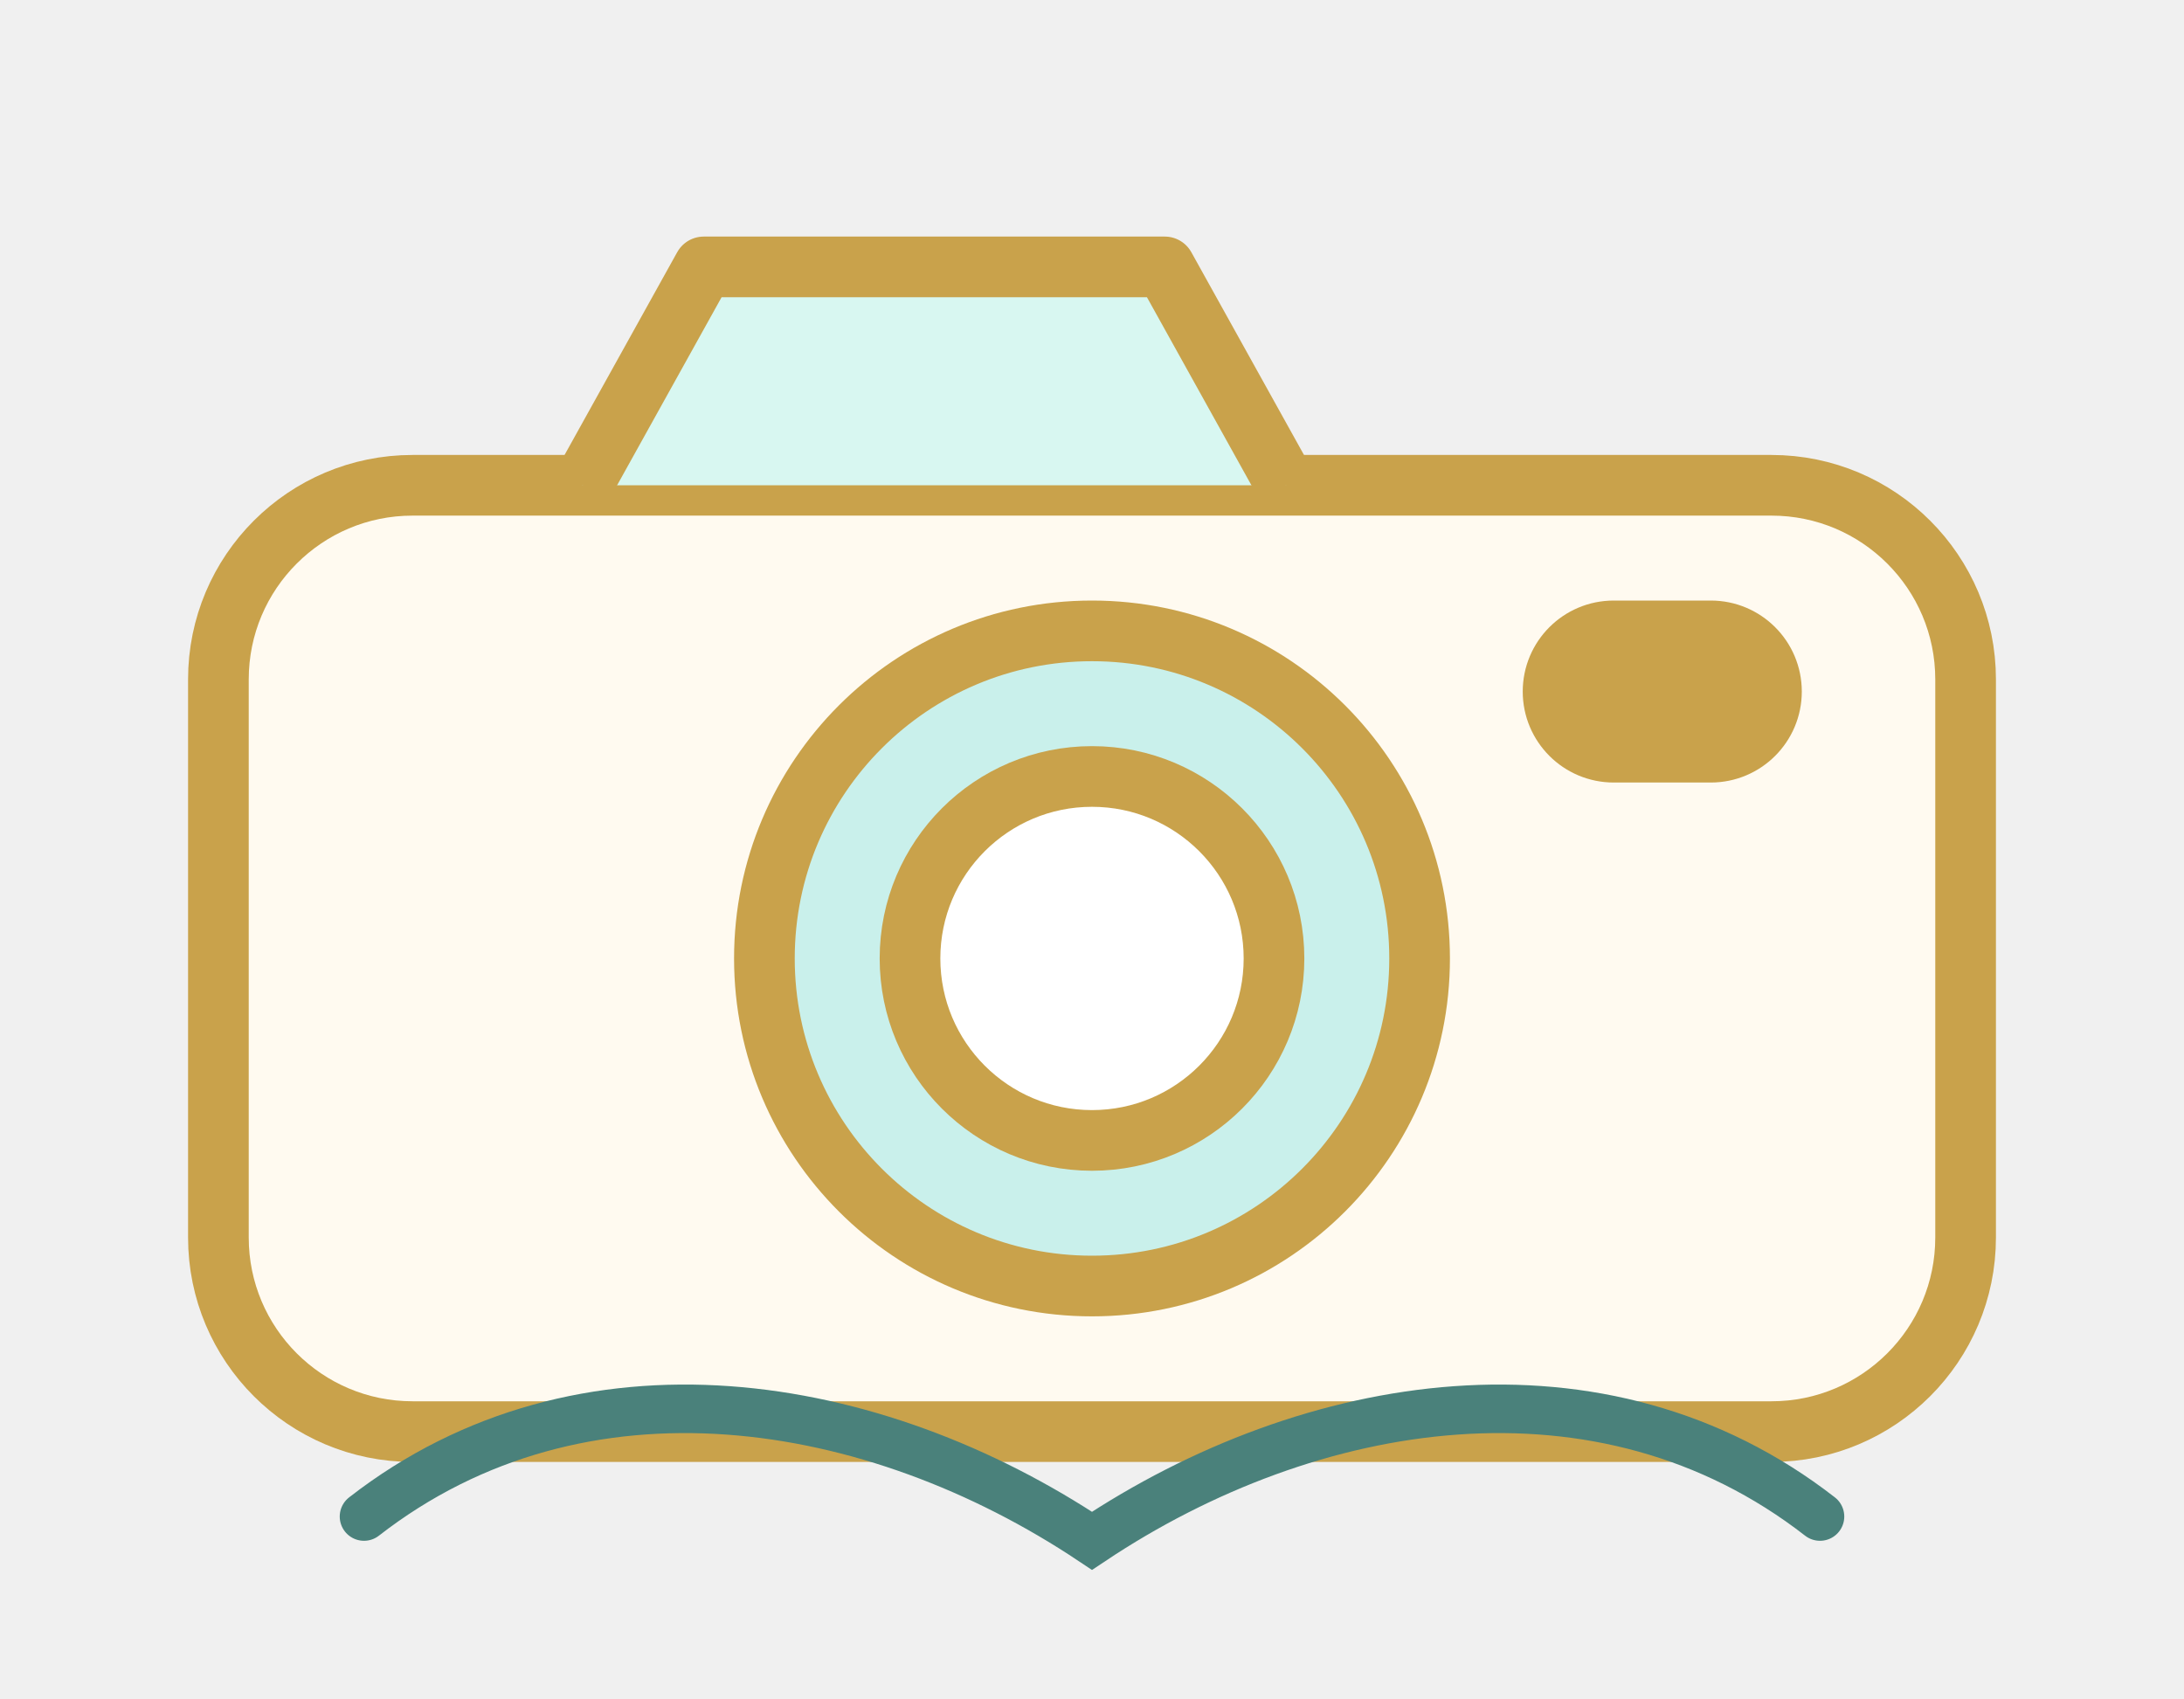
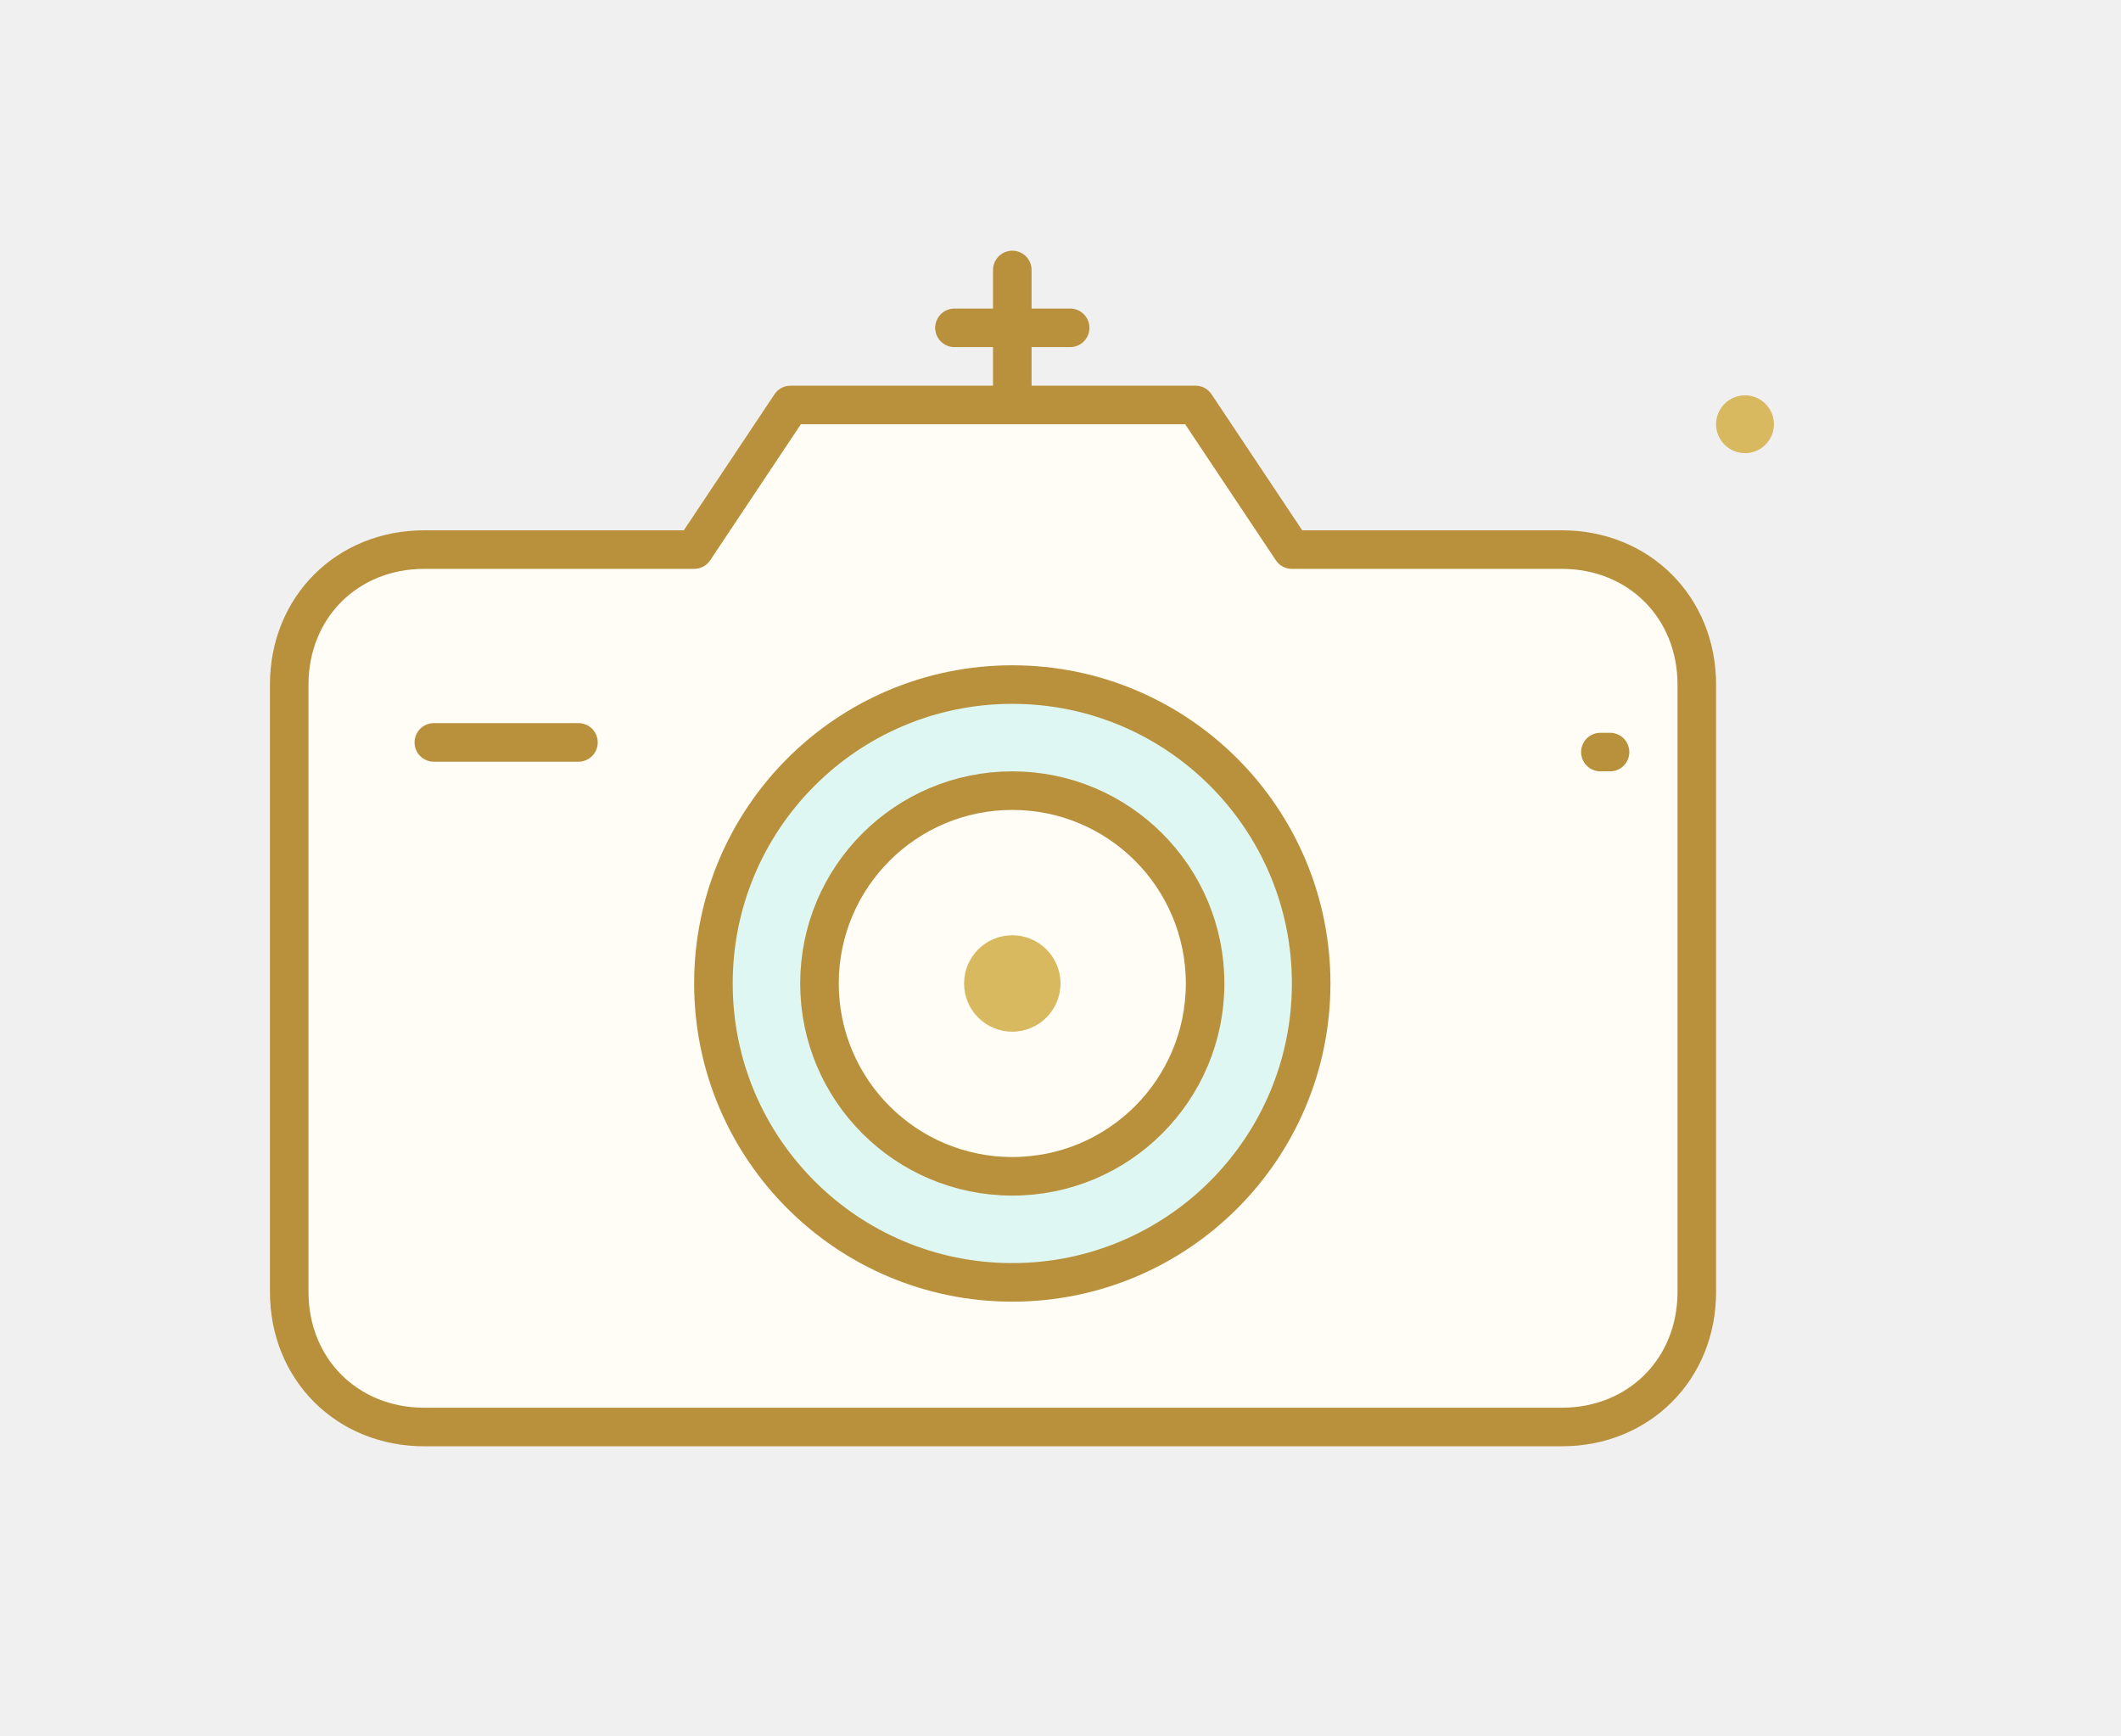
- <svg xmlns="http://www.w3.org/2000/svg" viewBox="0 0 180 140">
-   <g fill="none" stroke="#c9a24b" stroke-width="5" stroke-linejoin="round">
-     <rect x="18" y="40" width="144" height="78" rx="16" fill="#fffaf0" />
-     <path d="M48 40l10-18h38l10 18" fill="#d8f7f1" />
-     <circle cx="90" cy="79" r="27" fill="#c9f0eb" />
-     <circle cx="90" cy="79" r="15" fill="#fff" />
-     <rect x="128" y="52" width="18" height="10" rx="5" fill="#c9a24b" />
+ <svg xmlns="http://www.w3.org/2000/svg" viewBox="0 0 220 180">
+   <g fill="none" stroke="#b9913c" stroke-width="4" stroke-linecap="round" stroke-linejoin="round">
+     <path d="M44 57h28l10-15h42l10 15h28c8 0 14 6 14 14v63c0 8-6 14-14 14H44c-8 0-14-6-14-14V71c0-8 6-14 14-14z" fill="#fffdf5" />
+     <circle cx="105" cy="102" r="31" fill="#dff7f2" />
+     <circle cx="105" cy="102" r="20" fill="#fffdf5" />
+     <path d="M45 77h15M166 78h1" />
+     <path d="M105 28v12M99 34h12" />
  </g>
-   <path d="M30 125c18-14 42-10 60 2 18-12 42-16 60-2" fill="none" stroke="#4a817b" stroke-width="4" stroke-linecap="round" />
+   <g fill="#d8b95f">
+     <circle cx="105" cy="102" r="5" />
+     <circle cx="181" cy="44" r="3" />
+   </g>
</svg>
